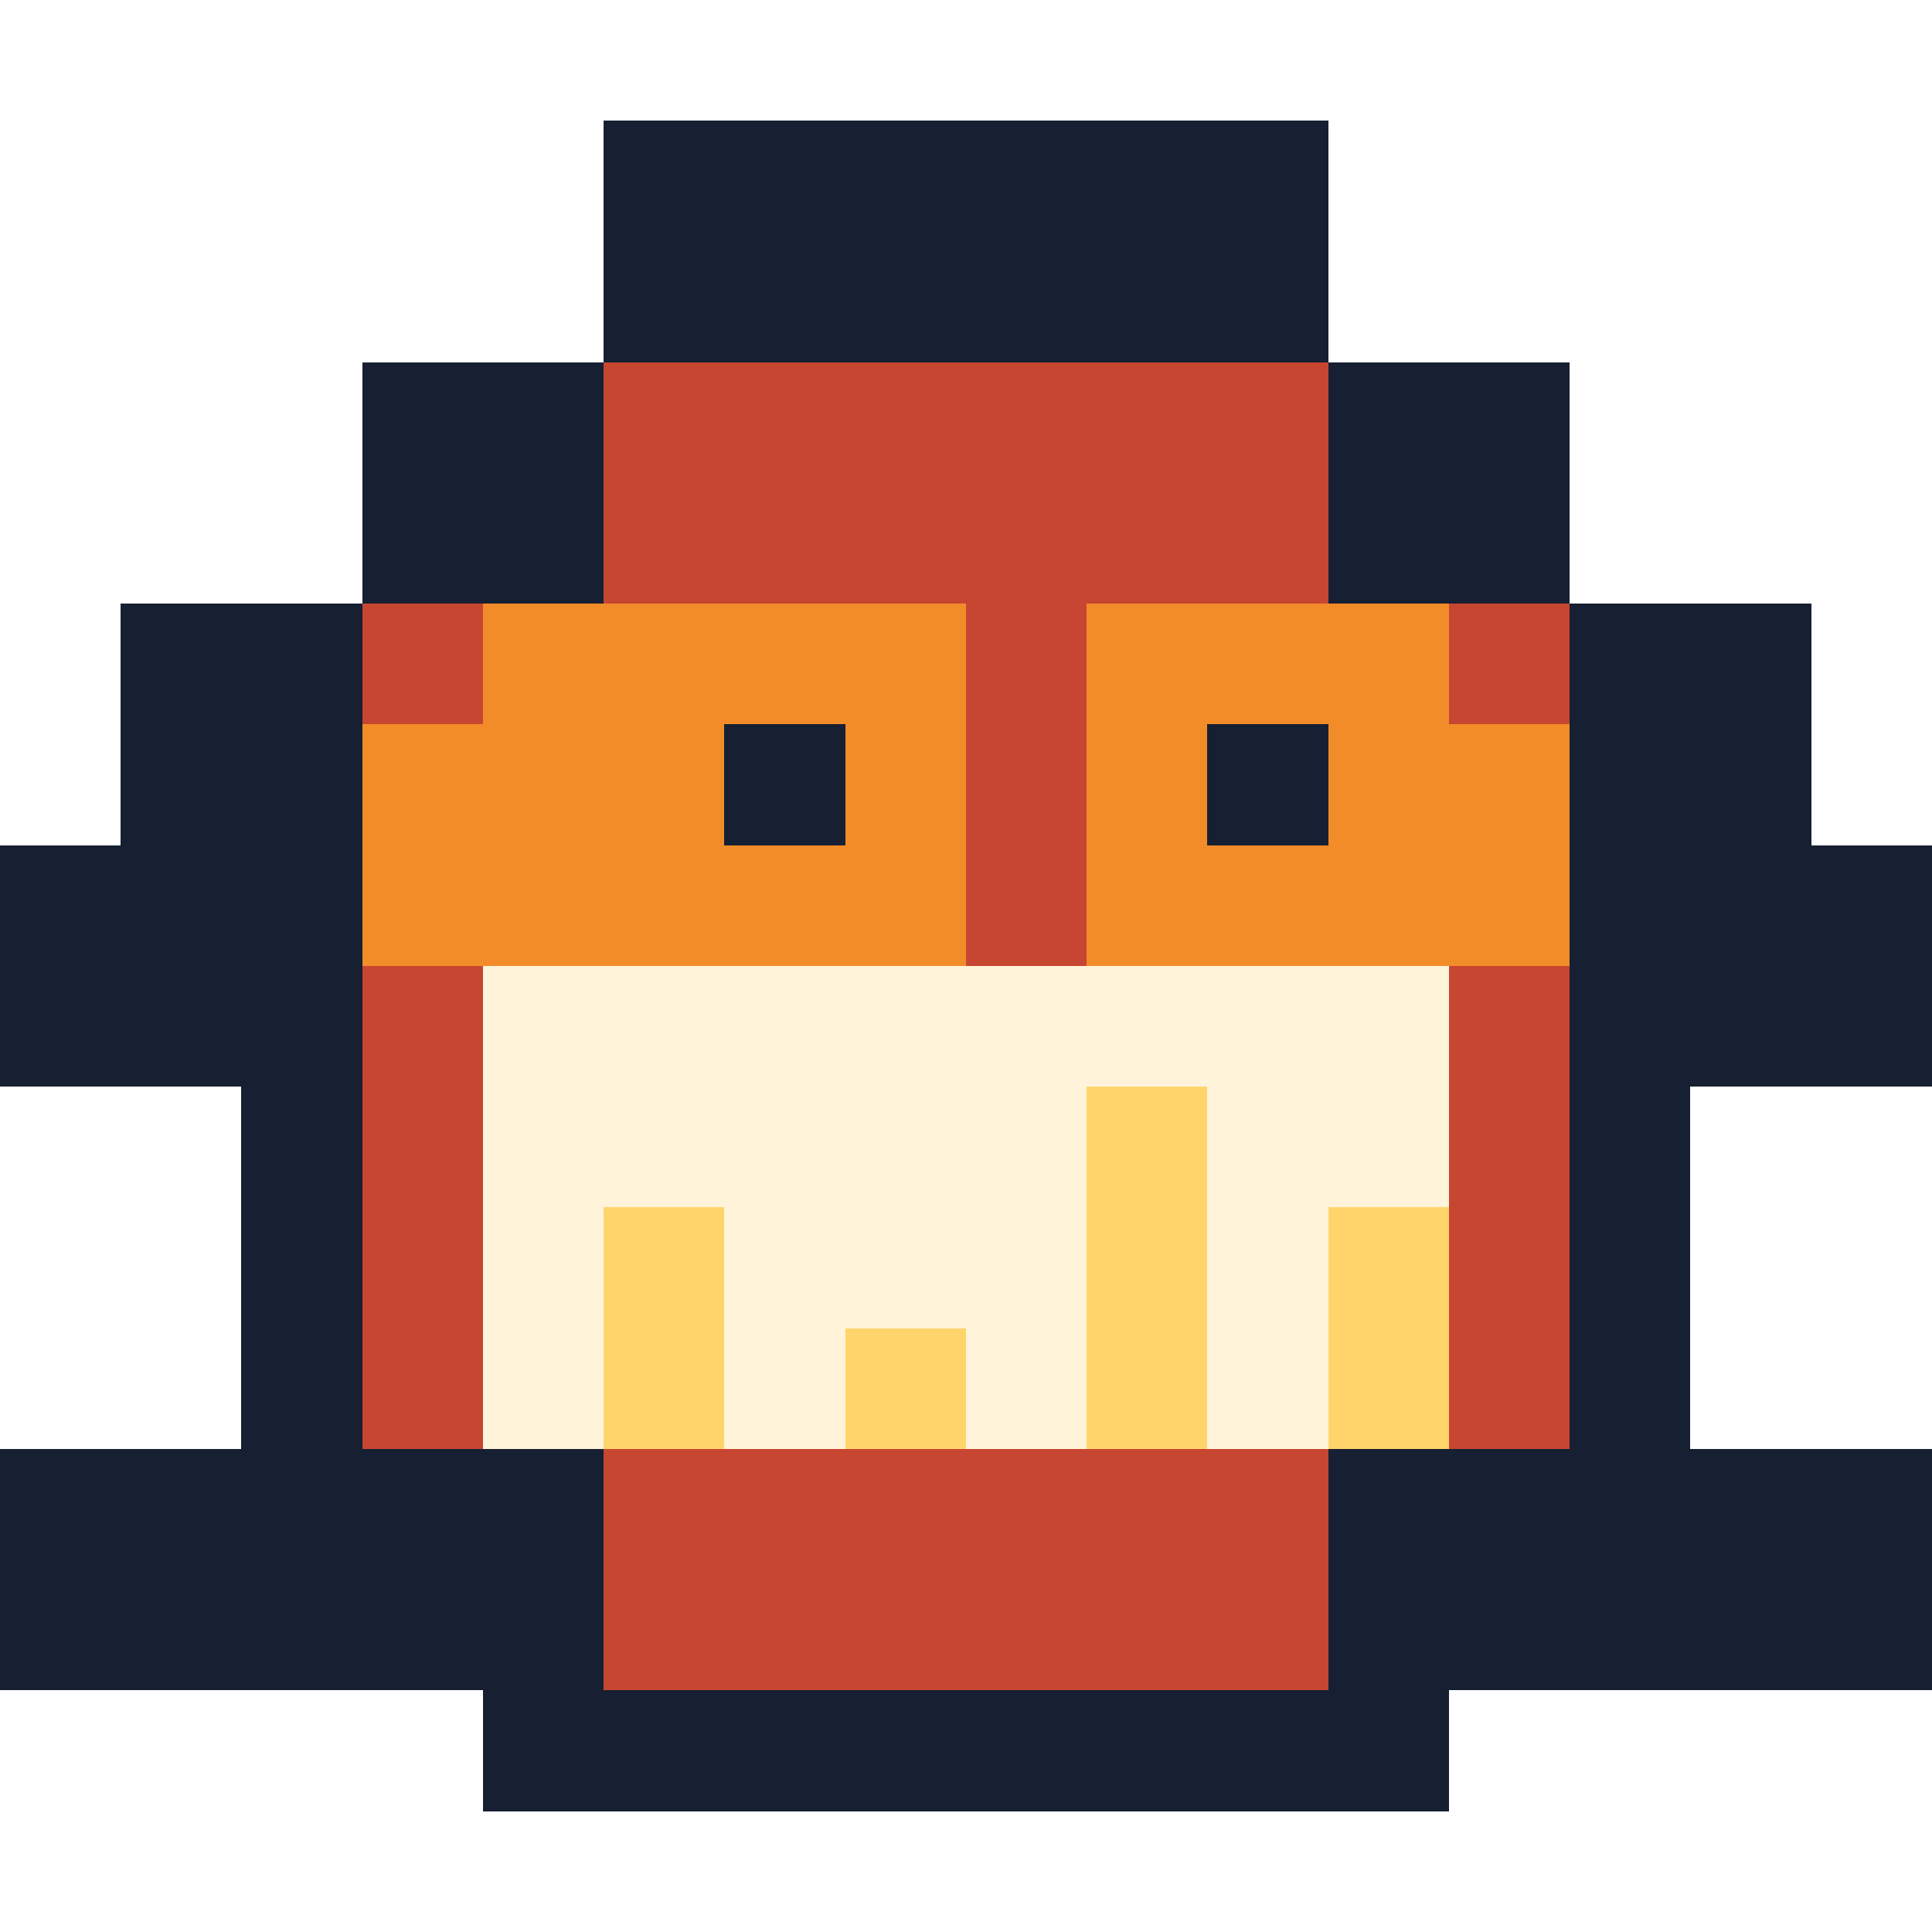
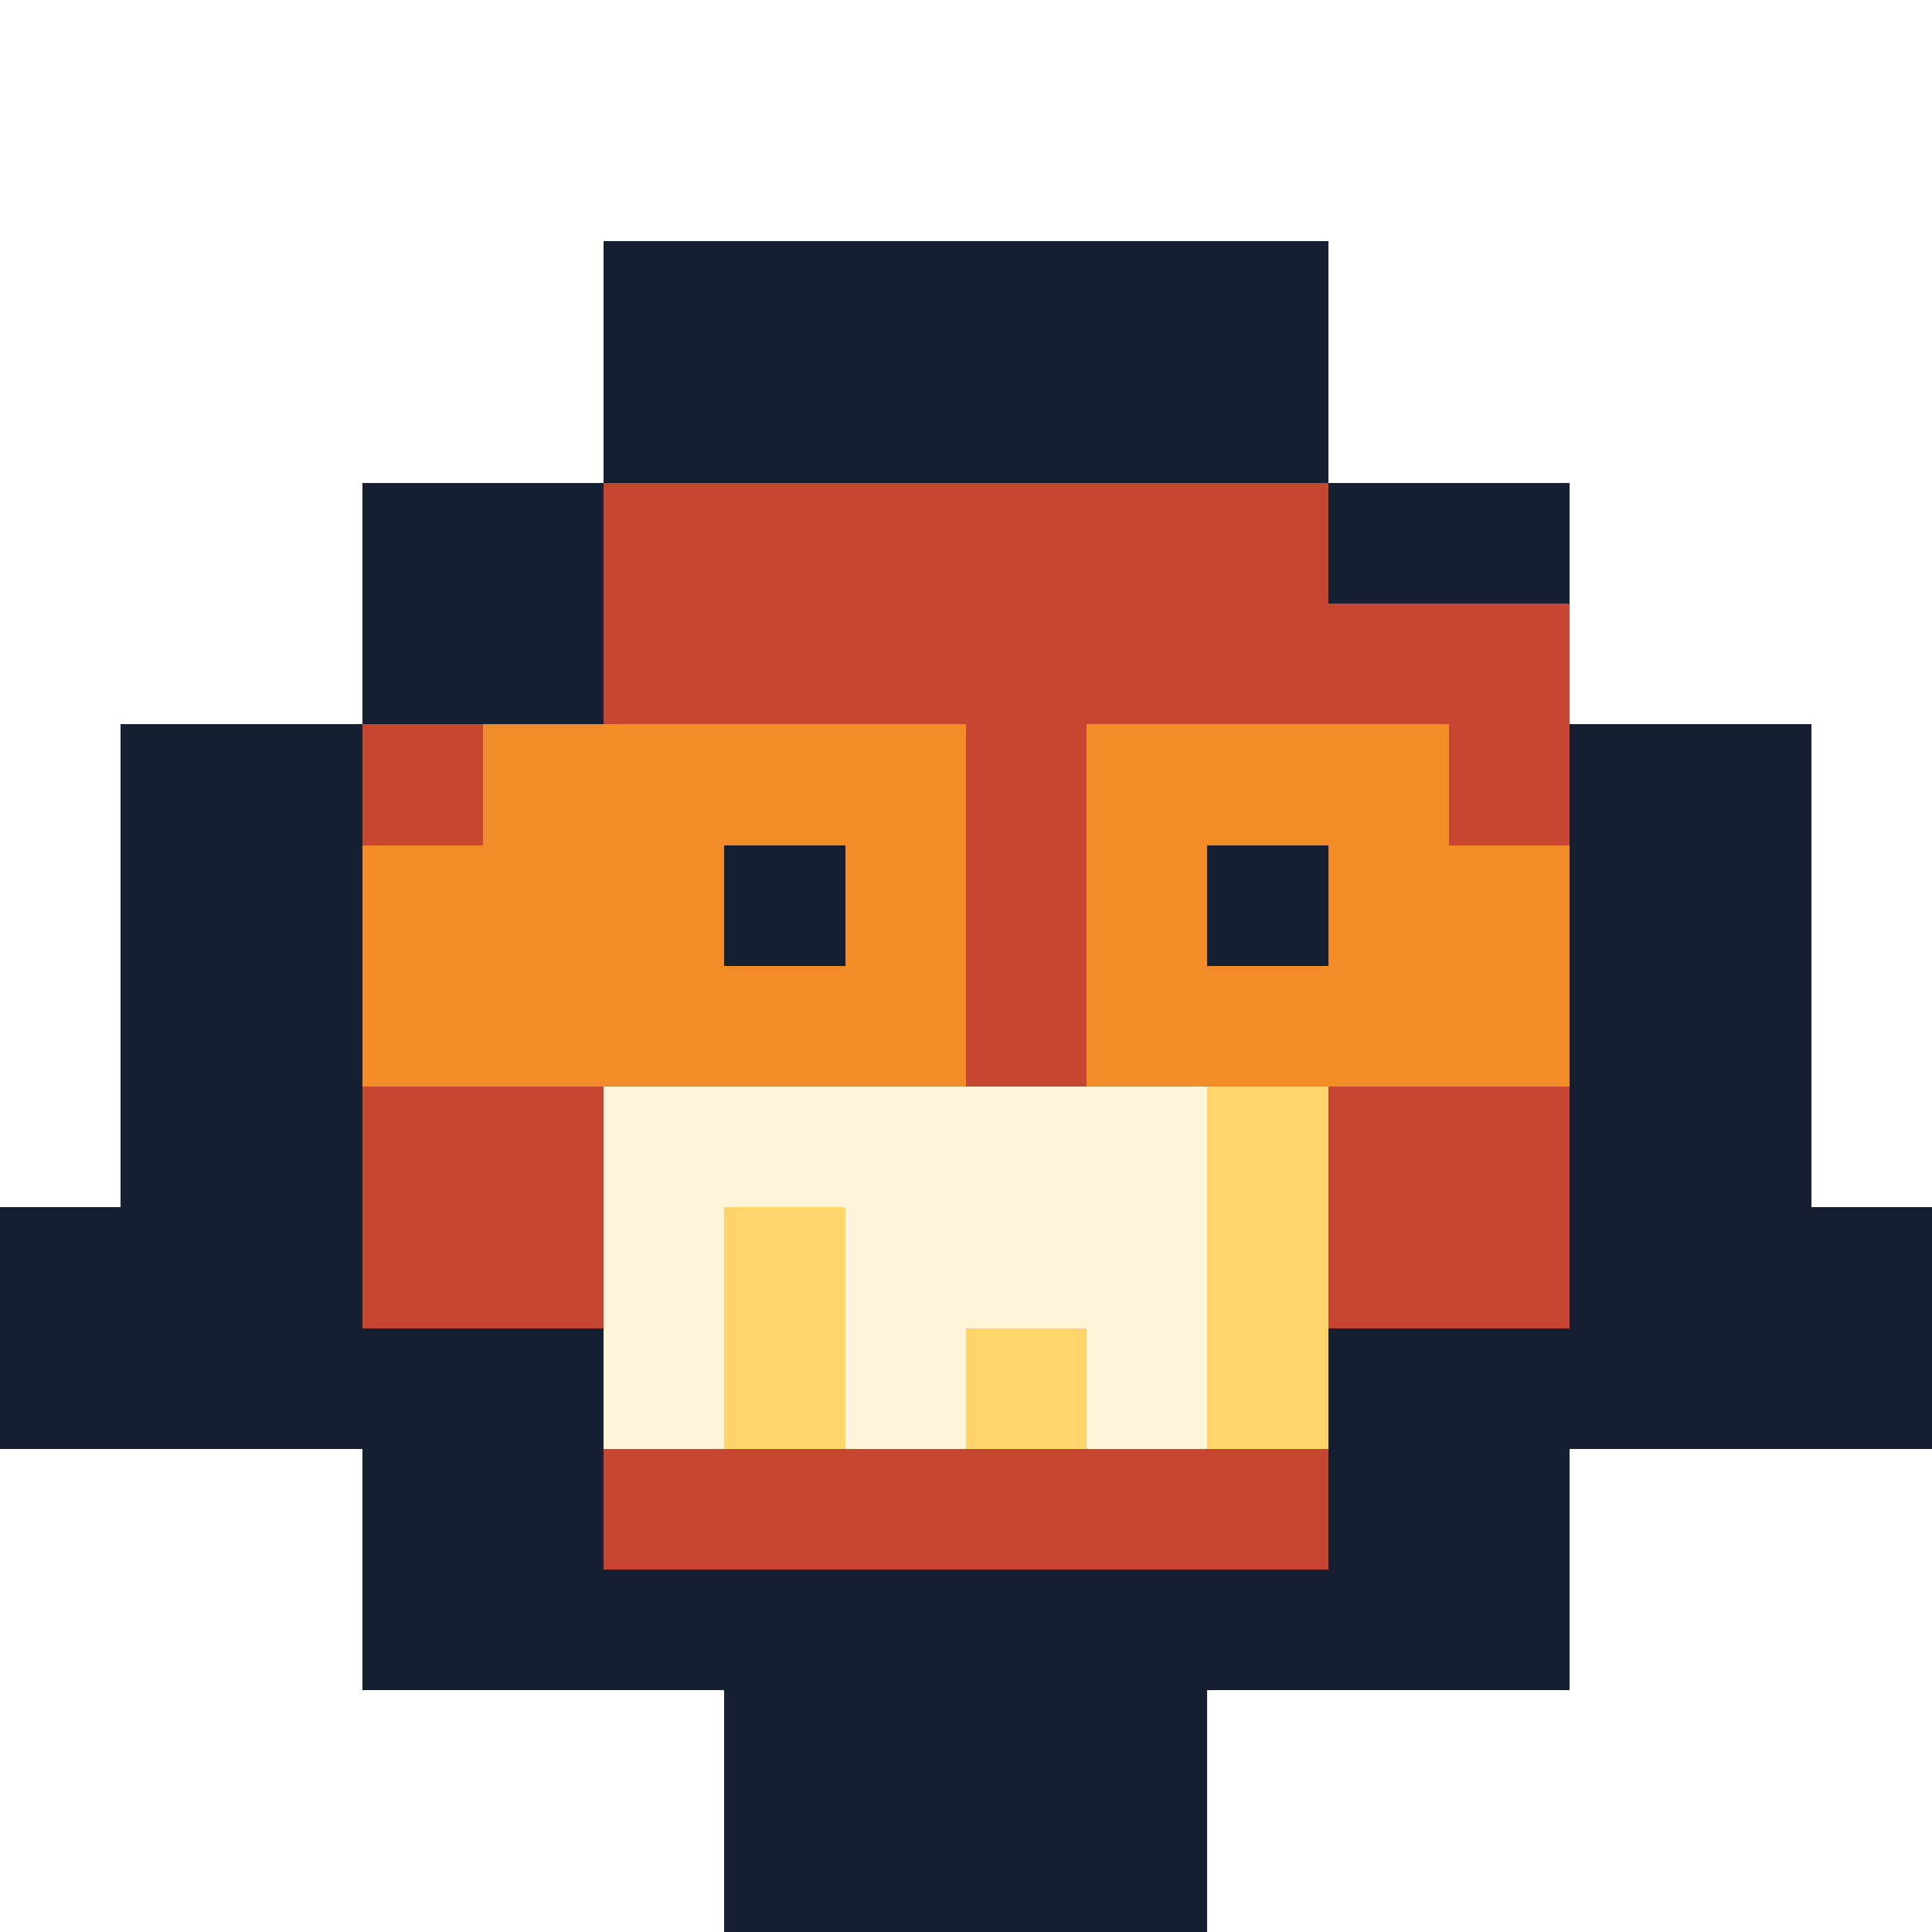
<svg xmlns="http://www.w3.org/2000/svg" viewBox="0 0 32 32" shape-rendering="crispEdges">
  <g transform="translate(0 -2)">
-     <path fill="#172032" d="M10 4h12v4h4v4h4v4h2v4h-4v8h-4v4H8v-4H4v-8H0v-4h2v-4h4V8h4z" />
-     <path fill="#c74632" d="M10 8h12v4h4v14h-4v4H10v-4H6V12h4z" />
-     <path fill="#f28c28" d="M8 12h8v6H6v-4h2zm10 0h6v2h2v4h-8z" />
-     <path fill="#fff4da" d="M8 18h16v8H8z" />
-     <path fill="#ffd56b" d="M10 22h2v4h-2zm4 2h2v2h-2zm4-4h2v6h-2zm4 2h2v4h-2z" />
-     <path fill="#172032" d="M12 14h2v2h-2zm8 0h2v2h-2zM0 26h8v4H0zm24 0h8v4h-8z" />
+     <path fill="#172032" d="M10 6h12v4h4v4h4v12h-4v4h-6v4h-8v-4H6v-4H2V14h4v-4h4zM0 22h6v4H0zm26 0h6v4h-6z" />
+     <path fill="#c74632" d="M10 10h12v2h4v12h-4v4H10v-4H6V14h4z" />
+     <path fill="#f28c28" d="M8 14h8v6H6v-4h2zm10 0h6v2h2v4h-8z" />
+     <path fill="#fff4da" d="M10 20h12v6H10z" />
+     <path fill="#ffd56b" d="M12 22h2v4h-2zm4 2h2v2h-2zm4-4h2v6h-2z" />
+     <path fill="#172032" d="M12 16h2v2h-2zm8 0h2v2h-2z" />
  </g>
</svg>
